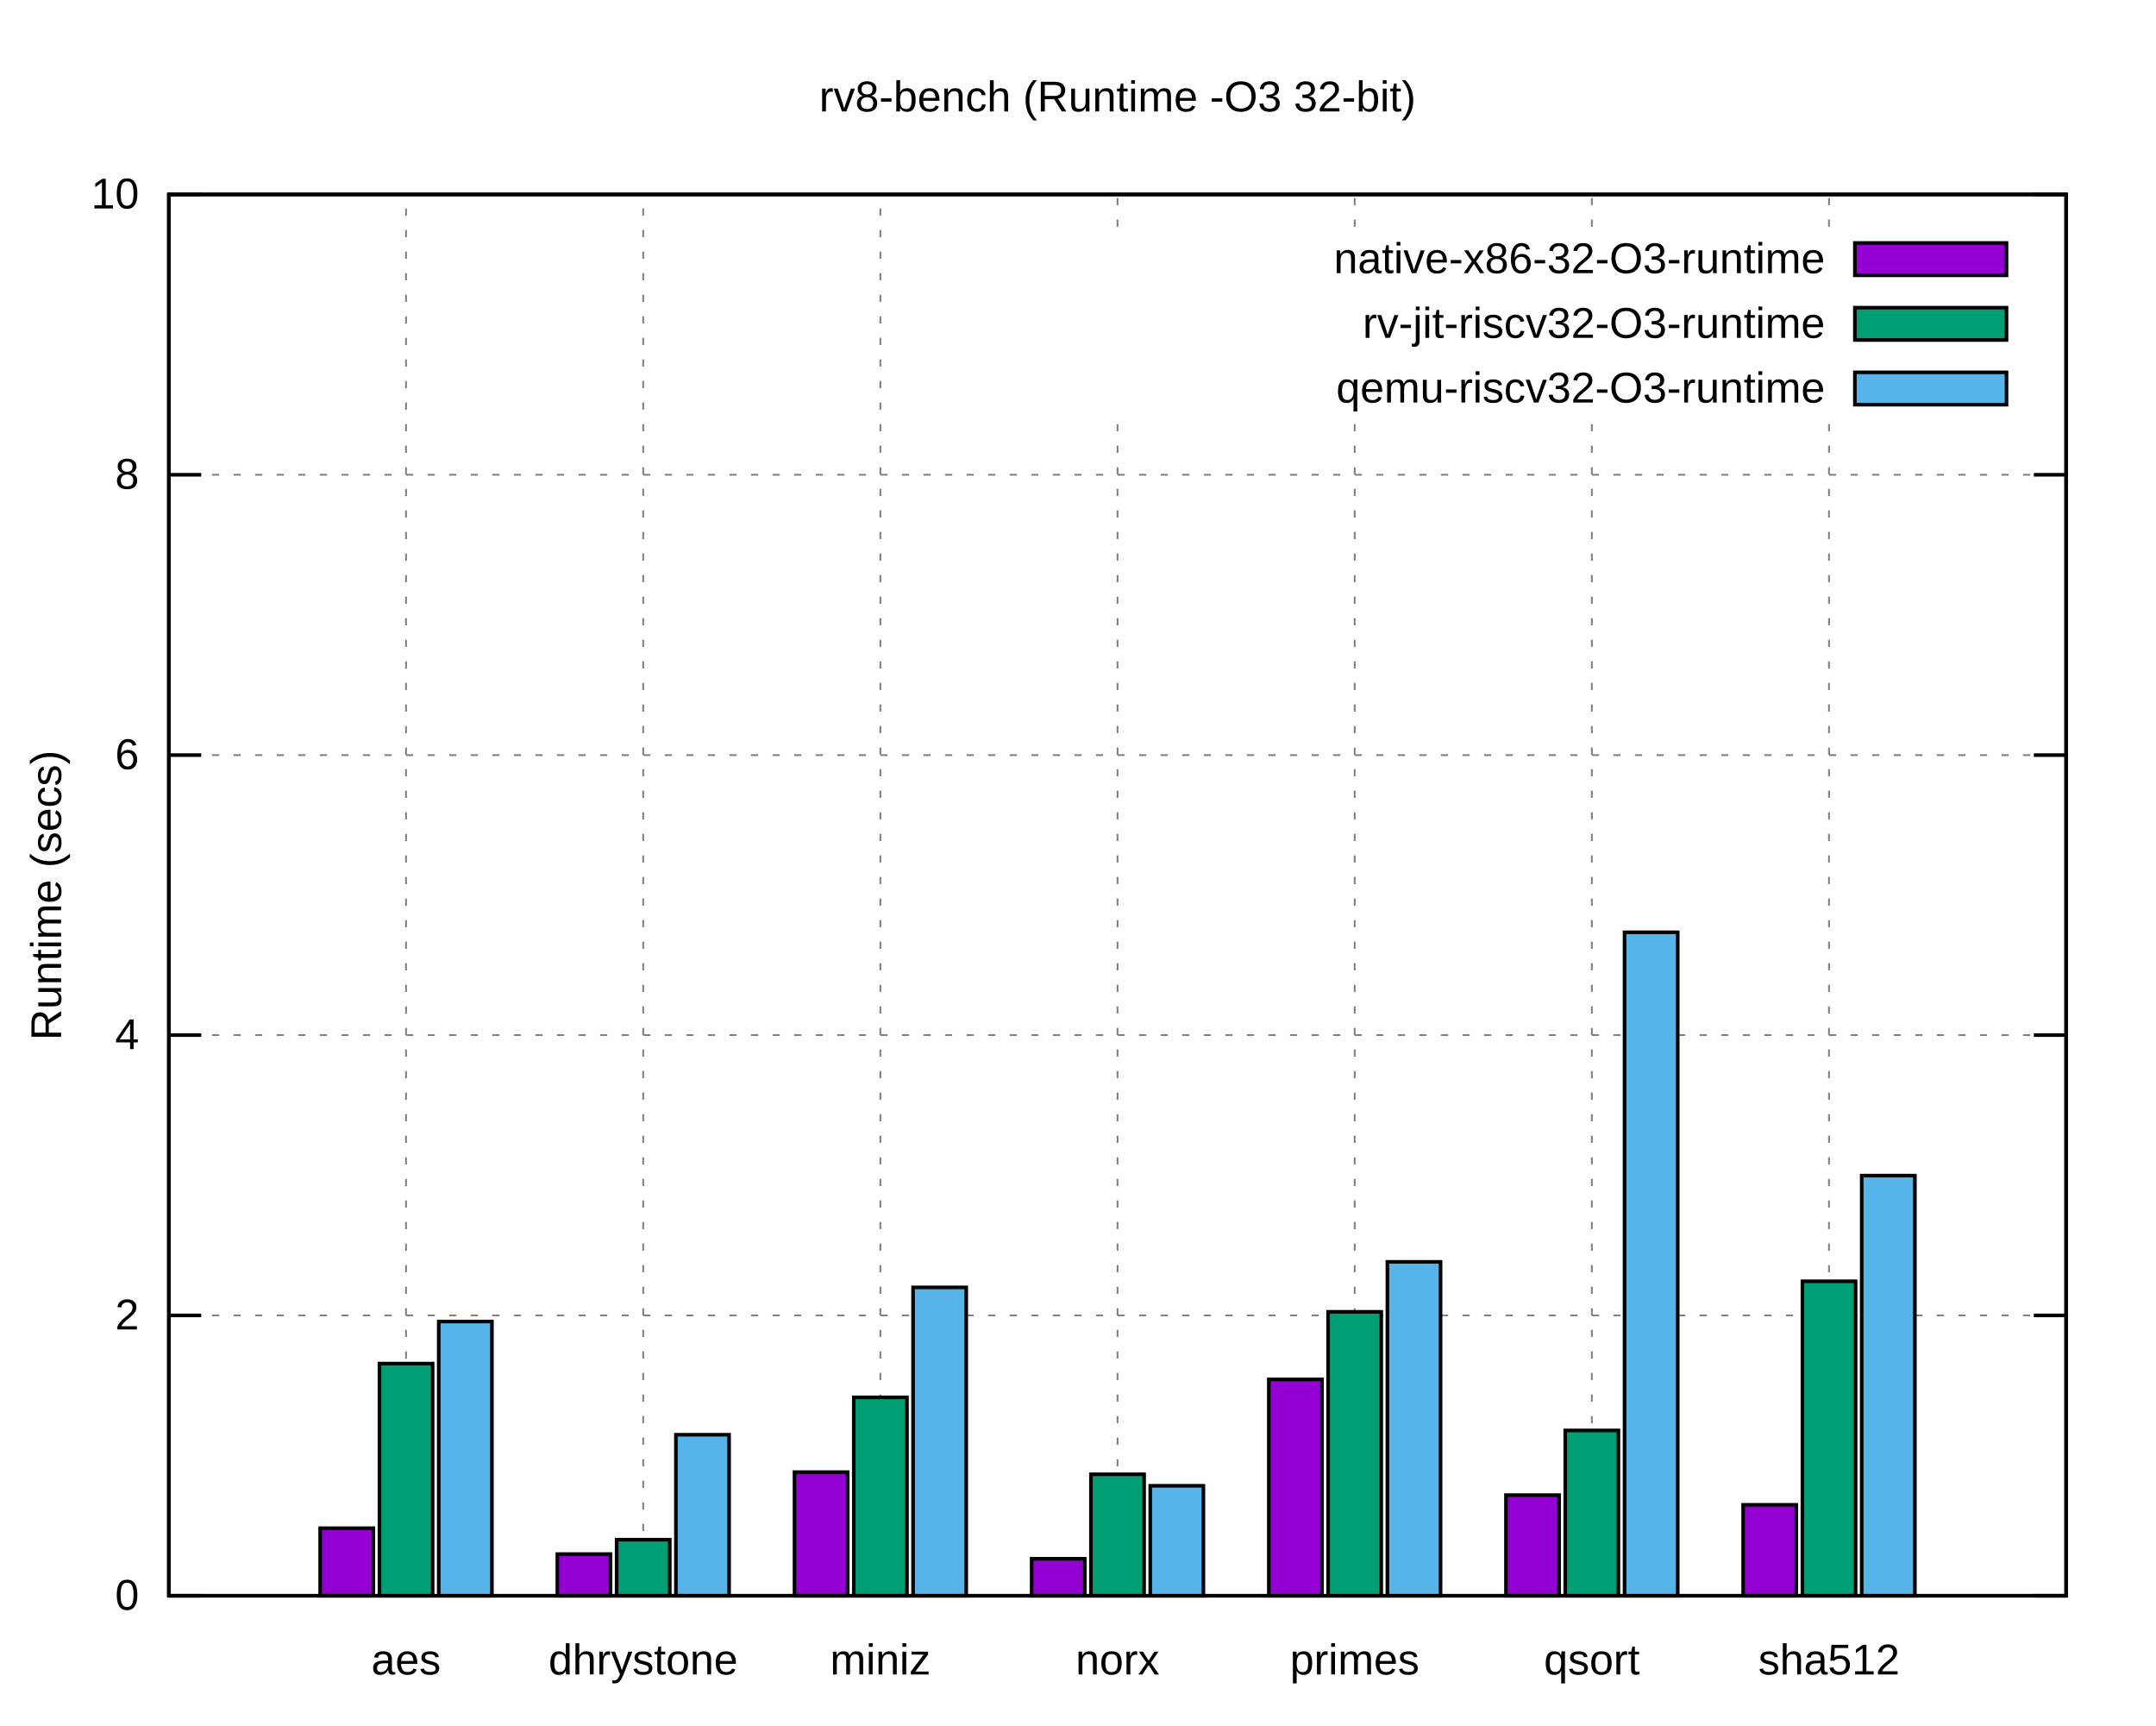
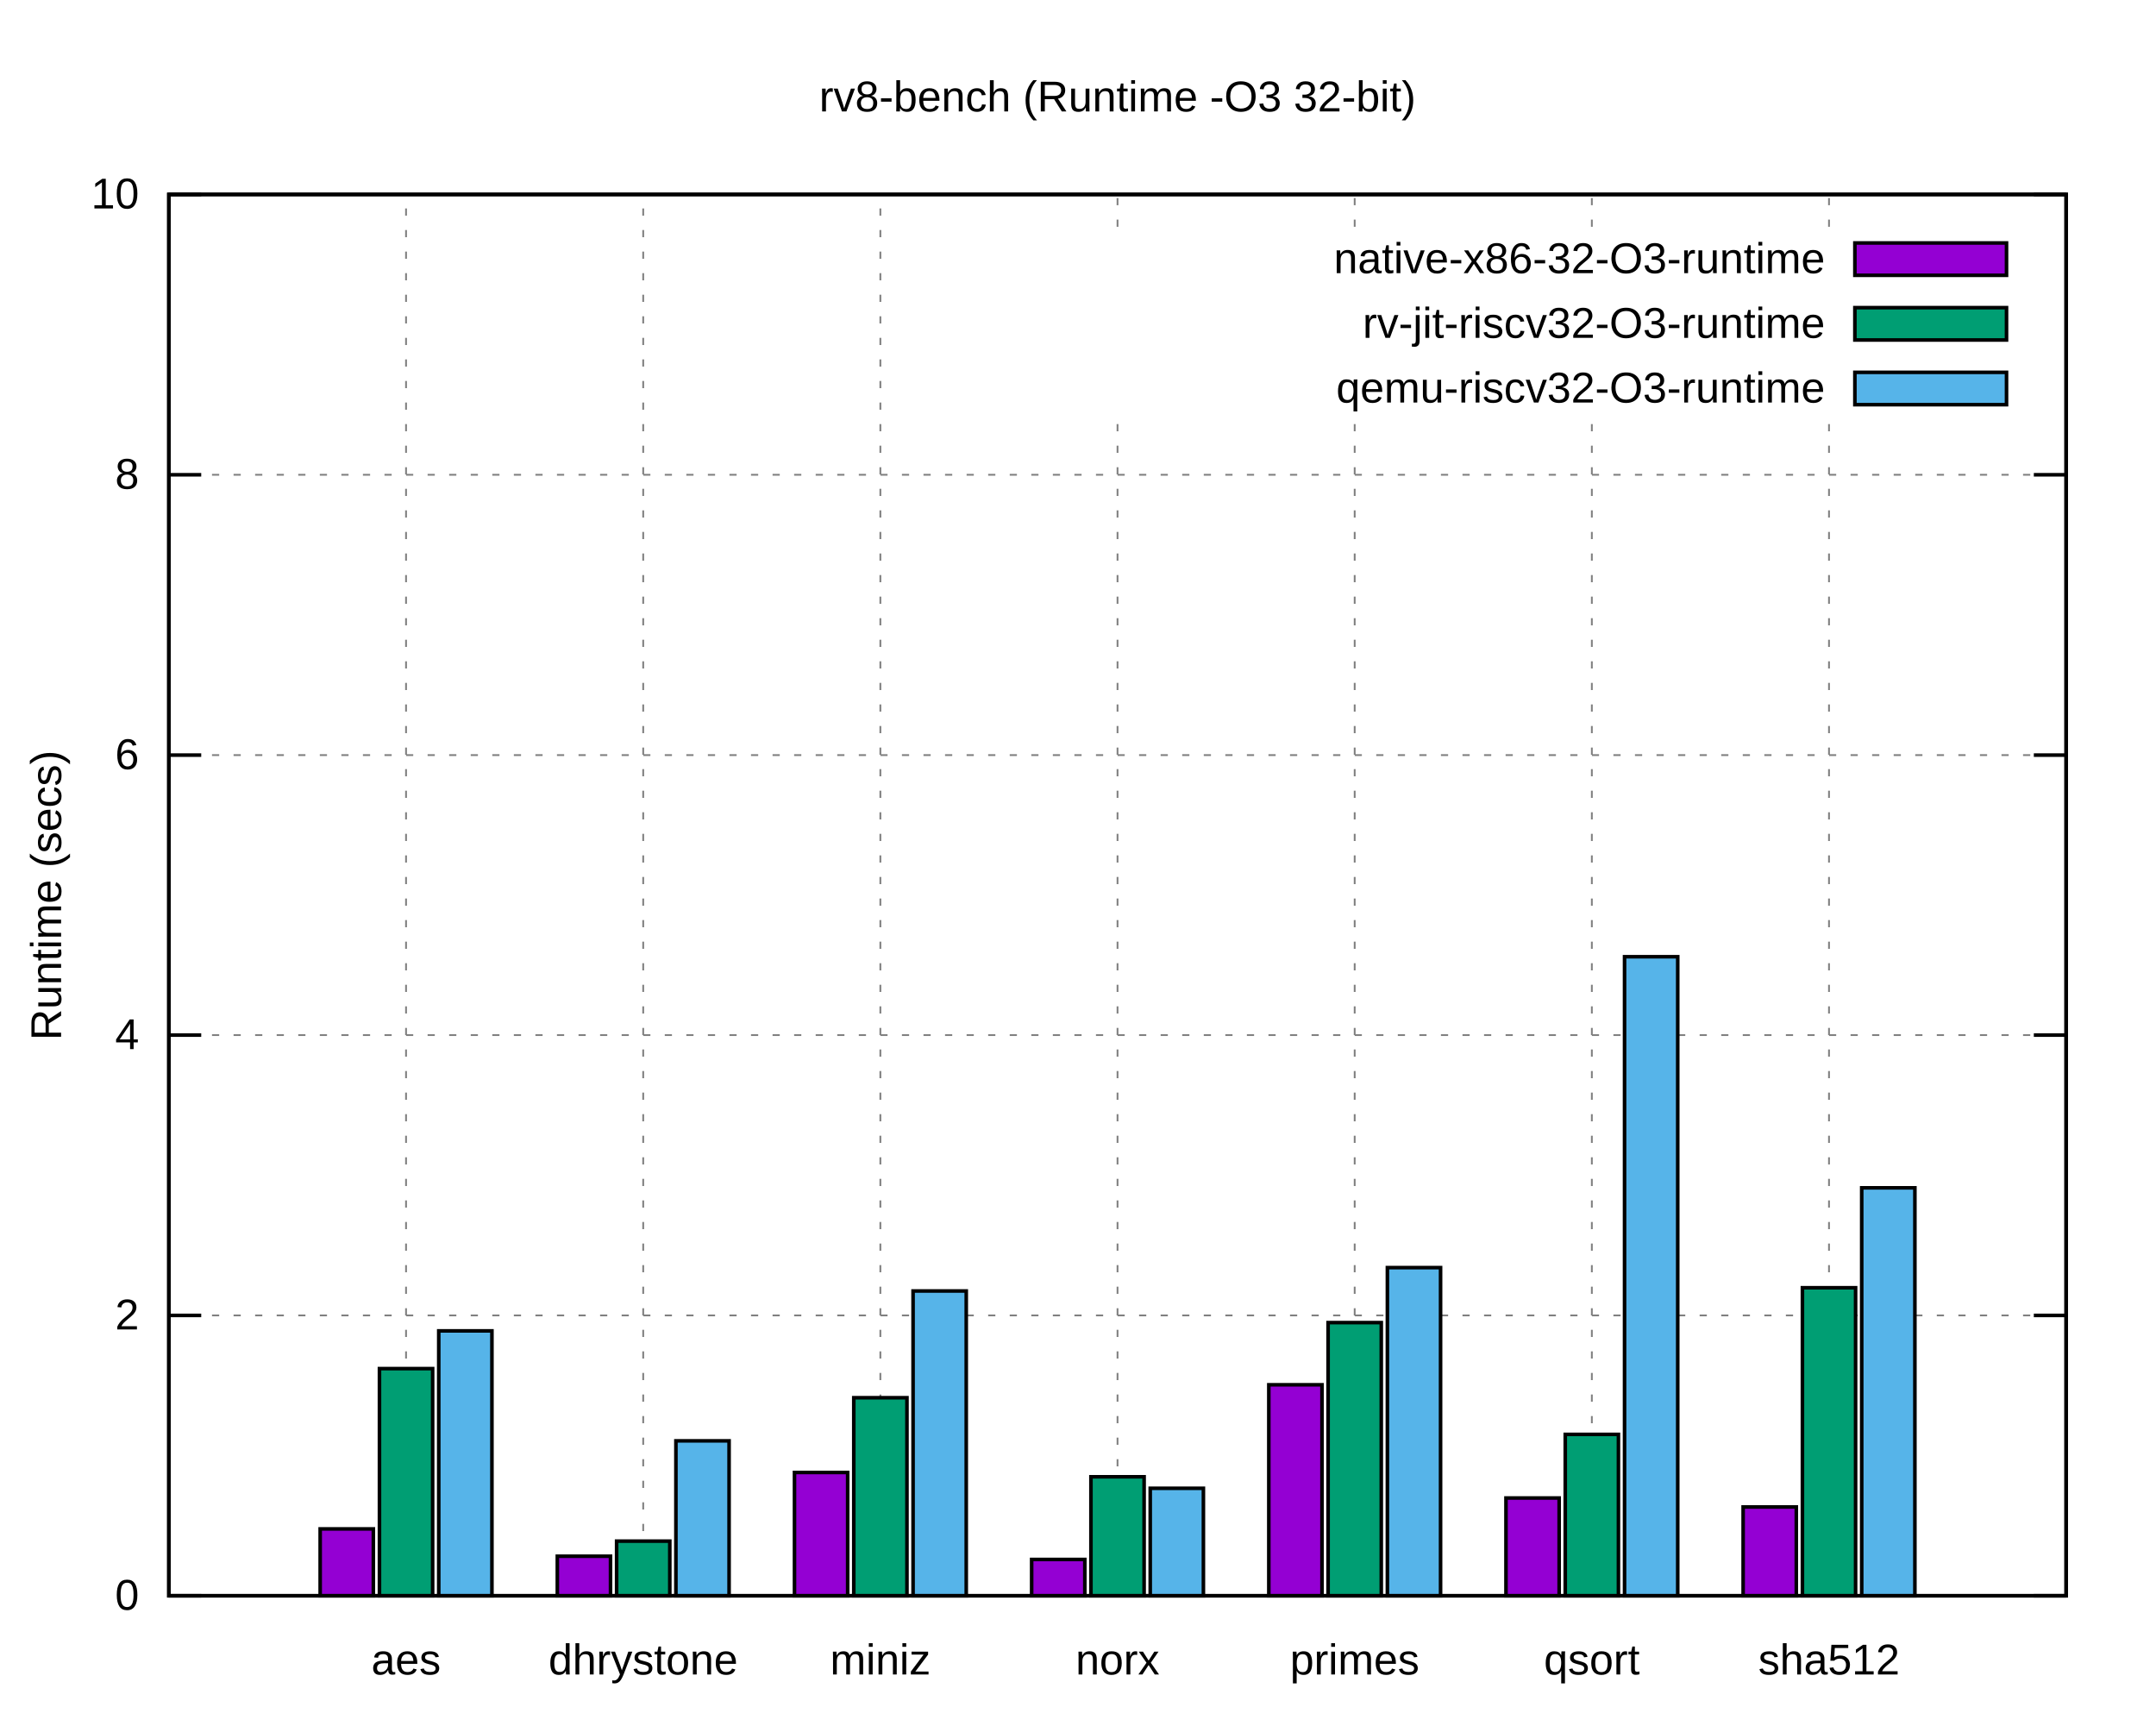
<svg xmlns="http://www.w3.org/2000/svg" xmlns:xlink="http://www.w3.org/1999/xlink" width="600" height="480" viewBox="0 0 600 480">
  <g id="gnuplot_canvas">
    <rect x="0" y="0" width="600" height="480" fill="none" />
    <defs>
      <circle id="gpDot" r="0.5" stroke-width="0.5" />
      <path id="gpPt0" stroke-width="0.222" stroke="currentColor" d="M-1,0 h2 M0,-1 v2" />
      <path id="gpPt1" stroke-width="0.222" stroke="currentColor" d="M-1,-1 L1,1 M1,-1 L-1,1" />
      <path id="gpPt2" stroke-width="0.222" stroke="currentColor" d="M-1,0 L1,0 M0,-1 L0,1 M-1,-1 L1,1 M-1,1 L1,-1" />
      <rect id="gpPt3" stroke-width="0.222" stroke="currentColor" x="-1" y="-1" width="2" height="2" />
      <rect id="gpPt4" stroke-width="0.222" stroke="currentColor" fill="currentColor" x="-1" y="-1" width="2" height="2" />
      <circle id="gpPt5" stroke-width="0.222" stroke="currentColor" cx="0" cy="0" r="1" />
      <use xlink:href="#gpPt5" id="gpPt6" fill="currentColor" stroke="none" />
      <path id="gpPt7" stroke-width="0.222" stroke="currentColor" d="M0,-1.33 L-1.33,0.67 L1.33,0.67 z" />
      <use xlink:href="#gpPt7" id="gpPt8" fill="currentColor" stroke="none" />
      <use xlink:href="#gpPt7" id="gpPt9" stroke="currentColor" transform="rotate(180)" />
      <use xlink:href="#gpPt9" id="gpPt10" fill="currentColor" stroke="none" />
      <use xlink:href="#gpPt3" id="gpPt11" stroke="currentColor" transform="rotate(45)" />
      <use xlink:href="#gpPt11" id="gpPt12" fill="currentColor" stroke="none" />
      <path id="gpPt13" stroke-width="0.222" stroke="currentColor" d="M0,1.330 L1.265,0.411 L0.782,-1.067 L-0.782,-1.076 L-1.265,0.411 z" />
      <use xlink:href="#gpPt13" id="gpPt14" fill="currentColor" stroke="none" />
      <filter id="textbox" filterUnits="objectBoundingBox" x="0" y="0" height="1" width="1">
        <feFlood flood-color="white" flood-opacity="1" result="bgnd" />
        <feComposite in="SourceGraphic" in2="bgnd" operator="atop" />
      </filter>
      <filter id="greybox" filterUnits="objectBoundingBox" x="0" y="0" height="1" width="1">
        <feFlood flood-color="lightgrey" flood-opacity="1" result="grey" />
        <feComposite in="SourceGraphic" in2="grey" operator="atop" />
      </filter>
    </defs>
    <g fill="none" color="white" stroke="black" stroke-width="1.00" stroke-linecap="butt" stroke-linejoin="miter">
</g>
    <g fill="none" color="black" stroke="currentColor" stroke-width="1.00" stroke-linecap="butt" stroke-linejoin="miter">
</g>
    <g fill="none" color="black" stroke="black" stroke-width="0.50" stroke-linecap="butt" stroke-linejoin="miter">
</g>
    <g fill="none" color="gray" stroke="currentColor" stroke-width="0.50" stroke-linecap="butt" stroke-linejoin="miter">
      <path stroke="gray" stroke-dasharray="2,4" class="gridline" d="M47.0,444.0 L575.0,444.0  " />
    </g>
    <g fill="none" color="gray" stroke="gray" stroke-width="1.00" stroke-linecap="butt" stroke-linejoin="miter">
</g>
    <g fill="none" color="black" stroke="currentColor" stroke-width="1.00" stroke-linecap="butt" stroke-linejoin="miter">
      <path stroke="black" d="M47.0,444.0 L56.0,444.0 M575.0,444.0 L566.0,444.0  " />
      <g transform="translate(38.7,447.9)" stroke="none" fill="black" font-family="Arial" font-size="12.00" text-anchor="end">
        <text>
          <tspan font-family="Arial"> 0</tspan>
        </text>
      </g>
    </g>
    <g fill="none" color="black" stroke="currentColor" stroke-width="1.00" stroke-linecap="butt" stroke-linejoin="miter">
</g>
    <g fill="none" color="black" stroke="black" stroke-width="0.50" stroke-linecap="butt" stroke-linejoin="miter">
</g>
    <g fill="none" color="gray" stroke="currentColor" stroke-width="0.50" stroke-linecap="butt" stroke-linejoin="miter">
      <path stroke="gray" stroke-dasharray="2,4" class="gridline" d="M47.0,366.0 L575.0,366.0  " />
    </g>
    <g fill="none" color="gray" stroke="gray" stroke-width="1.00" stroke-linecap="butt" stroke-linejoin="miter">
</g>
    <g fill="none" color="black" stroke="currentColor" stroke-width="1.00" stroke-linecap="butt" stroke-linejoin="miter">
      <path stroke="black" d="M47.0,366.0 L56.0,366.0 M575.0,366.0 L566.0,366.0  " />
      <g transform="translate(38.7,369.9)" stroke="none" fill="black" font-family="Arial" font-size="12.00" text-anchor="end">
        <text>
          <tspan font-family="Arial"> 2</tspan>
        </text>
      </g>
    </g>
    <g fill="none" color="black" stroke="currentColor" stroke-width="1.00" stroke-linecap="butt" stroke-linejoin="miter">
</g>
    <g fill="none" color="black" stroke="black" stroke-width="0.50" stroke-linecap="butt" stroke-linejoin="miter">
</g>
    <g fill="none" color="gray" stroke="currentColor" stroke-width="0.50" stroke-linecap="butt" stroke-linejoin="miter">
      <path stroke="gray" stroke-dasharray="2,4" class="gridline" d="M47.0,288.0 L575.0,288.0  " />
    </g>
    <g fill="none" color="gray" stroke="gray" stroke-width="1.00" stroke-linecap="butt" stroke-linejoin="miter">
</g>
    <g fill="none" color="black" stroke="currentColor" stroke-width="1.00" stroke-linecap="butt" stroke-linejoin="miter">
      <path stroke="black" d="M47.0,288.0 L56.0,288.0 M575.0,288.0 L566.0,288.0  " />
      <g transform="translate(38.7,291.9)" stroke="none" fill="black" font-family="Arial" font-size="12.00" text-anchor="end">
        <text>
          <tspan font-family="Arial"> 4</tspan>
        </text>
      </g>
    </g>
    <g fill="none" color="black" stroke="currentColor" stroke-width="1.00" stroke-linecap="butt" stroke-linejoin="miter">
</g>
    <g fill="none" color="black" stroke="black" stroke-width="0.50" stroke-linecap="butt" stroke-linejoin="miter">
</g>
    <g fill="none" color="gray" stroke="currentColor" stroke-width="0.50" stroke-linecap="butt" stroke-linejoin="miter">
      <path stroke="gray" stroke-dasharray="2,4" class="gridline" d="M47.0,210.1 L575.0,210.1  " />
    </g>
    <g fill="none" color="gray" stroke="gray" stroke-width="1.00" stroke-linecap="butt" stroke-linejoin="miter">
</g>
    <g fill="none" color="black" stroke="currentColor" stroke-width="1.00" stroke-linecap="butt" stroke-linejoin="miter">
      <path stroke="black" d="M47.0,210.1 L56.0,210.1 M575.0,210.1 L566.0,210.1  " />
      <g transform="translate(38.7,214.0)" stroke="none" fill="black" font-family="Arial" font-size="12.00" text-anchor="end">
        <text>
          <tspan font-family="Arial"> 6</tspan>
        </text>
      </g>
    </g>
    <g fill="none" color="black" stroke="currentColor" stroke-width="1.00" stroke-linecap="butt" stroke-linejoin="miter">
</g>
    <g fill="none" color="black" stroke="black" stroke-width="0.50" stroke-linecap="butt" stroke-linejoin="miter">
</g>
    <g fill="none" color="gray" stroke="currentColor" stroke-width="0.50" stroke-linecap="butt" stroke-linejoin="miter">
      <path stroke="gray" stroke-dasharray="2,4" class="gridline" d="M47.0,132.1 L575.0,132.1  " />
    </g>
    <g fill="none" color="gray" stroke="gray" stroke-width="1.00" stroke-linecap="butt" stroke-linejoin="miter">
</g>
    <g fill="none" color="black" stroke="currentColor" stroke-width="1.00" stroke-linecap="butt" stroke-linejoin="miter">
      <path stroke="black" d="M47.0,132.1 L56.0,132.1 M575.0,132.1 L566.0,132.1  " />
      <g transform="translate(38.7,136.0)" stroke="none" fill="black" font-family="Arial" font-size="12.00" text-anchor="end">
        <text>
          <tspan font-family="Arial"> 8</tspan>
        </text>
      </g>
    </g>
    <g fill="none" color="black" stroke="currentColor" stroke-width="1.00" stroke-linecap="butt" stroke-linejoin="miter">
</g>
    <g fill="none" color="black" stroke="black" stroke-width="0.50" stroke-linecap="butt" stroke-linejoin="miter">
</g>
    <g fill="none" color="gray" stroke="currentColor" stroke-width="0.50" stroke-linecap="butt" stroke-linejoin="miter">
      <path stroke="gray" stroke-dasharray="2,4" class="gridline" d="M47.0,54.1 L575.0,54.1  " />
    </g>
    <g fill="none" color="gray" stroke="gray" stroke-width="1.00" stroke-linecap="butt" stroke-linejoin="miter">
</g>
    <g fill="none" color="black" stroke="currentColor" stroke-width="1.00" stroke-linecap="butt" stroke-linejoin="miter">
      <path stroke="black" d="M47.0,54.1 L56.0,54.1 M575.0,54.1 L566.0,54.1  " />
      <g transform="translate(38.7,58.0)" stroke="none" fill="black" font-family="Arial" font-size="12.00" text-anchor="end">
        <text>
          <tspan font-family="Arial"> 10</tspan>
        </text>
      </g>
    </g>
    <g fill="none" color="black" stroke="currentColor" stroke-width="1.00" stroke-linecap="butt" stroke-linejoin="miter">
</g>
    <g fill="none" color="black" stroke="black" stroke-width="0.50" stroke-linecap="butt" stroke-linejoin="miter">
</g>
    <g fill="none" color="gray" stroke="currentColor" stroke-width="0.50" stroke-linecap="butt" stroke-linejoin="miter">
      <path stroke="gray" stroke-dasharray="2,4" class="gridline" d="M113.0,444.0 L113.0,54.1  " />
    </g>
    <g fill="none" color="gray" stroke="gray" stroke-width="1.00" stroke-linecap="butt" stroke-linejoin="miter">
</g>
    <g fill="none" color="black" stroke="currentColor" stroke-width="1.00" stroke-linecap="butt" stroke-linejoin="miter">
      <path stroke="black" d="M113.0,444.0 M113.0,54.1  " />
      <g transform="translate(113.0,465.9)" stroke="none" fill="black" font-family="Arial" font-size="12.00" text-anchor="middle">
        <text>
          <tspan font-family="Arial">aes</tspan>
        </text>
      </g>
    </g>
    <g fill="none" color="black" stroke="currentColor" stroke-width="1.00" stroke-linecap="butt" stroke-linejoin="miter">
</g>
    <g fill="none" color="black" stroke="black" stroke-width="0.50" stroke-linecap="butt" stroke-linejoin="miter">
</g>
    <g fill="none" color="gray" stroke="currentColor" stroke-width="0.50" stroke-linecap="butt" stroke-linejoin="miter">
      <path stroke="gray" stroke-dasharray="2,4" class="gridline" d="M179.0,444.0 L179.0,54.1  " />
    </g>
    <g fill="none" color="gray" stroke="gray" stroke-width="1.00" stroke-linecap="butt" stroke-linejoin="miter">
</g>
    <g fill="none" color="black" stroke="currentColor" stroke-width="1.00" stroke-linecap="butt" stroke-linejoin="miter">
      <path stroke="black" d="M179.0,444.0 M179.0,54.1  " />
      <g transform="translate(179.0,465.9)" stroke="none" fill="black" font-family="Arial" font-size="12.00" text-anchor="middle">
        <text>
          <tspan font-family="Arial">dhrystone</tspan>
        </text>
      </g>
    </g>
    <g fill="none" color="black" stroke="currentColor" stroke-width="1.00" stroke-linecap="butt" stroke-linejoin="miter">
</g>
    <g fill="none" color="black" stroke="black" stroke-width="0.50" stroke-linecap="butt" stroke-linejoin="miter">
</g>
    <g fill="none" color="gray" stroke="currentColor" stroke-width="0.50" stroke-linecap="butt" stroke-linejoin="miter">
      <path stroke="gray" stroke-dasharray="2,4" class="gridline" d="M245.0,444.0 L245.0,54.1  " />
    </g>
    <g fill="none" color="gray" stroke="gray" stroke-width="1.00" stroke-linecap="butt" stroke-linejoin="miter">
</g>
    <g fill="none" color="black" stroke="currentColor" stroke-width="1.00" stroke-linecap="butt" stroke-linejoin="miter">
      <path stroke="black" d="M245.0,444.0 M245.0,54.1  " />
      <g transform="translate(245.0,465.9)" stroke="none" fill="black" font-family="Arial" font-size="12.00" text-anchor="middle">
        <text>
          <tspan font-family="Arial">miniz</tspan>
        </text>
      </g>
    </g>
    <g fill="none" color="black" stroke="currentColor" stroke-width="1.00" stroke-linecap="butt" stroke-linejoin="miter">
</g>
    <g fill="none" color="black" stroke="black" stroke-width="0.50" stroke-linecap="butt" stroke-linejoin="miter">
</g>
    <g fill="none" color="gray" stroke="currentColor" stroke-width="0.50" stroke-linecap="butt" stroke-linejoin="miter">
      <path stroke="gray" stroke-dasharray="2,4" class="gridline" d="M311.0,444.0 L311.0,117.1 M311.0,63.1 L311.0,54.1  " />
    </g>
    <g fill="none" color="gray" stroke="gray" stroke-width="1.00" stroke-linecap="butt" stroke-linejoin="miter">
</g>
    <g fill="none" color="black" stroke="currentColor" stroke-width="1.00" stroke-linecap="butt" stroke-linejoin="miter">
      <path stroke="black" d="M311.0,444.0 M311.0,54.1  " />
      <g transform="translate(311.0,465.9)" stroke="none" fill="black" font-family="Arial" font-size="12.00" text-anchor="middle">
        <text>
          <tspan font-family="Arial">norx</tspan>
        </text>
      </g>
    </g>
    <g fill="none" color="black" stroke="currentColor" stroke-width="1.00" stroke-linecap="butt" stroke-linejoin="miter">
</g>
    <g fill="none" color="black" stroke="black" stroke-width="0.50" stroke-linecap="butt" stroke-linejoin="miter">
</g>
    <g fill="none" color="gray" stroke="currentColor" stroke-width="0.50" stroke-linecap="butt" stroke-linejoin="miter">
      <path stroke="gray" stroke-dasharray="2,4" class="gridline" d="M377.0,444.0 L377.0,117.1 M377.0,63.1 L377.0,54.1  " />
    </g>
    <g fill="none" color="gray" stroke="gray" stroke-width="1.00" stroke-linecap="butt" stroke-linejoin="miter">
</g>
    <g fill="none" color="black" stroke="currentColor" stroke-width="1.00" stroke-linecap="butt" stroke-linejoin="miter">
      <path stroke="black" d="M377.0,444.0 M377.0,54.1  " />
      <g transform="translate(377.0,465.9)" stroke="none" fill="black" font-family="Arial" font-size="12.00" text-anchor="middle">
        <text>
          <tspan font-family="Arial">primes</tspan>
        </text>
      </g>
    </g>
    <g fill="none" color="black" stroke="currentColor" stroke-width="1.00" stroke-linecap="butt" stroke-linejoin="miter">
</g>
    <g fill="none" color="black" stroke="black" stroke-width="0.50" stroke-linecap="butt" stroke-linejoin="miter">
</g>
    <g fill="none" color="gray" stroke="currentColor" stroke-width="0.50" stroke-linecap="butt" stroke-linejoin="miter">
      <path stroke="gray" stroke-dasharray="2,4" class="gridline" d="M443.0,444.0 L443.0,117.1 M443.0,63.1 L443.0,54.1  " />
    </g>
    <g fill="none" color="gray" stroke="gray" stroke-width="1.00" stroke-linecap="butt" stroke-linejoin="miter">
</g>
    <g fill="none" color="black" stroke="currentColor" stroke-width="1.00" stroke-linecap="butt" stroke-linejoin="miter">
      <path stroke="black" d="M443.0,444.0 M443.0,54.1  " />
      <g transform="translate(443.0,465.9)" stroke="none" fill="black" font-family="Arial" font-size="12.00" text-anchor="middle">
        <text>
          <tspan font-family="Arial">qsort</tspan>
        </text>
      </g>
    </g>
    <g fill="none" color="black" stroke="currentColor" stroke-width="1.00" stroke-linecap="butt" stroke-linejoin="miter">
</g>
    <g fill="none" color="black" stroke="black" stroke-width="0.50" stroke-linecap="butt" stroke-linejoin="miter">
</g>
    <g fill="none" color="gray" stroke="currentColor" stroke-width="0.50" stroke-linecap="butt" stroke-linejoin="miter">
      <path stroke="gray" stroke-dasharray="2,4" class="gridline" d="M509.0,444.0 L509.0,117.1 M509.0,63.1 L509.0,54.1  " />
    </g>
    <g fill="none" color="gray" stroke="gray" stroke-width="1.00" stroke-linecap="butt" stroke-linejoin="miter">
</g>
    <g fill="none" color="black" stroke="currentColor" stroke-width="1.00" stroke-linecap="butt" stroke-linejoin="miter">
      <path stroke="black" d="M509.0,444.0 M509.0,54.1  " />
      <g transform="translate(509.0,465.9)" stroke="none" fill="black" font-family="Arial" font-size="12.00" text-anchor="middle">
        <text>
          <tspan font-family="Arial">sha512</tspan>
        </text>
      </g>
    </g>
    <g fill="none" color="black" stroke="currentColor" stroke-width="1.00" stroke-linecap="butt" stroke-linejoin="miter">
</g>
    <g fill="none" color="black" stroke="currentColor" stroke-width="1.00" stroke-linecap="butt" stroke-linejoin="miter">
      <path stroke="black" d="M47.0,54.1 L47.0,444.0 L575.0,444.0 L575.0,54.1 L47.0,54.1 Z  " />
    </g>
    <g fill="none" color="black" stroke="currentColor" stroke-width="1.00" stroke-linecap="butt" stroke-linejoin="miter">
      <g transform="translate(17.0,249.1) rotate(270)" stroke="none" fill="black" font-family="Arial" font-size="12.00" text-anchor="middle">
        <text>
          <tspan font-family="Arial">Runtime (secs)</tspan>
        </text>
      </g>
    </g>
    <g fill="none" color="black" stroke="currentColor" stroke-width="1.00" stroke-linecap="butt" stroke-linejoin="miter">
      <g transform="translate(311.0,31.0)" stroke="none" fill="black" font-family="Arial" font-size="12.00" text-anchor="middle">
        <text>
          <tspan font-family="Arial">rv8-bench (Runtime -O3 32-bit)</tspan>
        </text>
      </g>
    </g>
    <g id="gnuplot_plot_1">
      <g fill="none" color="black" stroke="currentColor" stroke-width="1.00" stroke-linecap="butt" stroke-linejoin="miter">
        <g transform="translate(507.9,76.0)" stroke="none" fill="black" font-family="Arial" font-size="12.00" text-anchor="end">
          <text>
            <tspan font-family="Arial">native-x86-32-O3-runtime</tspan>
          </text>
        </g>
      </g>
      <g fill="none" color="black" stroke="currentColor" stroke-width="1.00" stroke-linecap="butt" stroke-linejoin="miter">
        <g stroke="none" shape-rendering="crispEdges">
          <polygon fill="rgb(148,   0, 211)" points="516.2,76.6 558.4,76.6 558.4,67.6 516.2,67.6 " />
        </g>
        <path stroke="black" d="M516.2,76.6 L558.4,76.6 L558.4,67.6 L516.2,67.6 L516.2,76.6 Z  " />
      </g>
      <g fill="none" color="black" stroke="currentColor" stroke-width="1.00" stroke-linecap="butt" stroke-linejoin="miter">
        <g stroke="none" shape-rendering="crispEdges">
-           <polygon fill="rgb(148,   0, 211)" points="89.1,444.0 104.0,444.0 104.0,425.1 89.1,425.1 " />
-         </g>
-         <path stroke="black" d="M89.1,444.0 L89.1,425.2 L103.9,425.2 L103.9,444.0 L89.1,444.0 Z  " />
-       </g>
-       <g fill="none" color="black" stroke="currentColor" stroke-width="1.00" stroke-linecap="butt" stroke-linejoin="miter">
-         <g stroke="none" shape-rendering="crispEdges">
-           <polygon fill="rgb(148,   0, 211)" points="155.1,444.0 170.0,444.0 170.0,432.3 155.1,432.3 " />
-         </g>
-         <path stroke="black" d="M155.1,444.0 L155.1,432.4 L169.9,432.4 L169.9,444.0 L155.1,444.0 Z  " />
-       </g>
-       <g fill="none" color="black" stroke="currentColor" stroke-width="1.00" stroke-linecap="butt" stroke-linejoin="miter">
-         <g stroke="none" shape-rendering="crispEdges">
-           <polygon fill="rgb(148,   0, 211)" points="221.1,444.0 236.0,444.0 236.0,409.5 221.1,409.5 " />
-         </g>
-         <path stroke="black" d="M221.1,444.0 L221.1,409.6 L235.9,409.6 L235.9,444.0 L221.1,444.0 Z  " />
-       </g>
-       <g fill="none" color="black" stroke="currentColor" stroke-width="1.00" stroke-linecap="butt" stroke-linejoin="miter">
-         <g stroke="none" shape-rendering="crispEdges">
-           <polygon fill="rgb(148,   0, 211)" points="287.1,444.0 302.0,444.0 302.0,433.6 287.1,433.6 " />
-         </g>
-         <path stroke="black" d="M287.1,444.0 L287.1,433.7 L301.9,433.7 L301.9,444.0 L287.1,444.0 Z  " />
-       </g>
-       <g fill="none" color="black" stroke="currentColor" stroke-width="1.00" stroke-linecap="butt" stroke-linejoin="miter">
-         <g stroke="none" shape-rendering="crispEdges">
-           <polygon fill="rgb(148,   0, 211)" points="353.1,444.0 368.0,444.0 368.0,383.7 353.1,383.7 " />
-         </g>
-         <path stroke="black" d="M353.1,444.0 L353.1,383.8 L367.9,383.8 L367.9,444.0 L353.1,444.0 Z  " />
-       </g>
-       <g fill="none" color="black" stroke="currentColor" stroke-width="1.00" stroke-linecap="butt" stroke-linejoin="miter">
-         <g stroke="none" shape-rendering="crispEdges">
-           <polygon fill="rgb(148,   0, 211)" points="419.1,444.0 434.0,444.0 434.0,415.9 419.1,415.9 " />
-         </g>
-         <path stroke="black" d="M419.1,444.0 L419.1,416.0 L433.9,416.0 L433.9,444.0 L419.1,444.0 Z  " />
-       </g>
-       <g fill="none" color="black" stroke="currentColor" stroke-width="1.00" stroke-linecap="butt" stroke-linejoin="miter">
-         <g stroke="none" shape-rendering="crispEdges">
-           <polygon fill="rgb(148,   0, 211)" points="485.1,444.0 500.0,444.0 500.0,418.6 485.1,418.6 " />
-         </g>
-         <path stroke="black" d="M485.1,444.0 L485.1,418.7 L499.9,418.7 L499.9,444.0 L485.1,444.0 Z  " />
+           <polygon fill="rgb(148,   0, 211)" points="89.1,444.0 104.0,444.0 104.0,425.3 89.1,425.3 " />
+         </g>
+         <path stroke="black" d="M89.1,444.0 L89.1,425.4 L103.9,425.4 L103.9,444.0 L89.1,444.0 Z  " />
+       </g>
+       <g fill="none" color="black" stroke="currentColor" stroke-width="1.00" stroke-linecap="butt" stroke-linejoin="miter">
+         <g stroke="none" shape-rendering="crispEdges">
+           <polygon fill="rgb(148,   0, 211)" points="155.1,444.0 170.0,444.0 170.0,432.9 155.1,432.9 " />
+         </g>
+         <path stroke="black" d="M155.1,444.0 L155.1,433.0 L169.9,433.0 L169.9,444.0 L155.1,444.0 Z  " />
+       </g>
+       <g fill="none" color="black" stroke="currentColor" stroke-width="1.00" stroke-linecap="butt" stroke-linejoin="miter">
+         <g stroke="none" shape-rendering="crispEdges">
+           <polygon fill="rgb(148,   0, 211)" points="221.1,444.0 236.0,444.0 236.0,409.6 221.1,409.6 " />
+         </g>
+         <path stroke="black" d="M221.1,444.0 L221.1,409.7 L235.9,409.7 L235.9,444.0 L221.1,444.0 Z  " />
+       </g>
+       <g fill="none" color="black" stroke="currentColor" stroke-width="1.00" stroke-linecap="butt" stroke-linejoin="miter">
+         <g stroke="none" shape-rendering="crispEdges">
+           <polygon fill="rgb(148,   0, 211)" points="287.1,444.0 302.0,444.0 302.0,433.8 287.1,433.8 " />
+         </g>
+         <path stroke="black" d="M287.1,444.0 L287.1,433.9 L301.9,433.9 L301.9,444.0 L287.1,444.0 Z  " />
+       </g>
+       <g fill="none" color="black" stroke="currentColor" stroke-width="1.00" stroke-linecap="butt" stroke-linejoin="miter">
+         <g stroke="none" shape-rendering="crispEdges">
+           <polygon fill="rgb(148,   0, 211)" points="353.1,444.0 368.0,444.0 368.0,385.2 353.1,385.2 " />
+         </g>
+         <path stroke="black" d="M353.1,444.0 L353.1,385.3 L367.9,385.3 L367.9,444.0 L353.1,444.0 Z  " />
+       </g>
+       <g fill="none" color="black" stroke="currentColor" stroke-width="1.00" stroke-linecap="butt" stroke-linejoin="miter">
+         <g stroke="none" shape-rendering="crispEdges">
+           <polygon fill="rgb(148,   0, 211)" points="419.1,444.0 434.0,444.0 434.0,416.7 419.1,416.7 " />
+         </g>
+         <path stroke="black" d="M419.1,444.0 L419.1,416.8 L433.9,416.8 L433.9,444.0 L419.1,444.0 Z  " />
+       </g>
+       <g fill="none" color="black" stroke="currentColor" stroke-width="1.00" stroke-linecap="butt" stroke-linejoin="miter">
+         <g stroke="none" shape-rendering="crispEdges">
+           <polygon fill="rgb(148,   0, 211)" points="485.1,444.0 500.0,444.0 500.0,419.2 485.1,419.2 " />
+         </g>
+         <path stroke="black" d="M485.1,444.0 L485.1,419.3 L499.9,419.3 L499.9,444.0 L485.1,444.0 Z  " />
      </g>
      <g fill="none" color="black" stroke="currentColor" stroke-width="1.00" stroke-linecap="butt" stroke-linejoin="miter">
</g>
    </g>
    <g id="gnuplot_plot_2">
      <g fill="none" color="black" stroke="currentColor" stroke-width="1.00" stroke-linecap="butt" stroke-linejoin="miter">
        <g transform="translate(507.9,94.0)" stroke="none" fill="black" font-family="Arial" font-size="12.00" text-anchor="end">
          <text>
            <tspan font-family="Arial">rv-jit-riscv32-O3-runtime</tspan>
          </text>
        </g>
      </g>
      <g fill="none" color="black" stroke="currentColor" stroke-width="1.00" stroke-linecap="butt" stroke-linejoin="miter">
        <g stroke="none" shape-rendering="crispEdges">
          <polygon fill="rgb(  0, 158, 115)" points="516.2,94.6 558.4,94.6 558.4,85.6 516.2,85.6 " />
        </g>
        <path stroke="black" d="M516.2,94.6 L558.4,94.6 L558.4,85.6 L516.2,85.6 L516.2,94.6 Z  " />
      </g>
      <g fill="none" color="black" stroke="currentColor" stroke-width="1.00" stroke-linecap="butt" stroke-linejoin="miter">
        <g stroke="none" shape-rendering="crispEdges">
-           <polygon fill="rgb(  0, 158, 115)" points="105.6,444.0 120.5,444.0 120.5,379.3 105.6,379.3 " />
-         </g>
-         <path stroke="black" d="M105.6,444.0 L105.6,379.4 L120.4,379.4 L120.4,444.0 L105.6,444.0 Z  " />
-       </g>
-       <g fill="none" color="black" stroke="currentColor" stroke-width="1.00" stroke-linecap="butt" stroke-linejoin="miter">
-         <g stroke="none" shape-rendering="crispEdges">
-           <polygon fill="rgb(  0, 158, 115)" points="171.6,444.0 186.5,444.0 186.5,428.3 171.6,428.3 " />
-         </g>
-         <path stroke="black" d="M171.6,444.0 L171.6,428.4 L186.4,428.4 L186.4,444.0 L171.6,444.0 Z  " />
-       </g>
-       <g fill="none" color="black" stroke="currentColor" stroke-width="1.00" stroke-linecap="butt" stroke-linejoin="miter">
-         <g stroke="none" shape-rendering="crispEdges">
-           <polygon fill="rgb(  0, 158, 115)" points="237.6,444.0 252.5,444.0 252.5,388.7 237.6,388.7 " />
-         </g>
-         <path stroke="black" d="M237.6,444.0 L237.6,388.8 L252.4,388.8 L252.4,444.0 L237.6,444.0 Z  " />
-       </g>
-       <g fill="none" color="black" stroke="currentColor" stroke-width="1.00" stroke-linecap="butt" stroke-linejoin="miter">
-         <g stroke="none" shape-rendering="crispEdges">
-           <polygon fill="rgb(  0, 158, 115)" points="303.6,444.0 318.5,444.0 318.5,410.1 303.6,410.1 " />
-         </g>
-         <path stroke="black" d="M303.6,444.0 L303.6,410.2 L318.4,410.2 L318.4,444.0 L303.6,444.0 Z  " />
-       </g>
-       <g fill="none" color="black" stroke="currentColor" stroke-width="1.00" stroke-linecap="butt" stroke-linejoin="miter">
-         <g stroke="none" shape-rendering="crispEdges">
-           <polygon fill="rgb(  0, 158, 115)" points="369.6,444.0 384.5,444.0 384.5,364.9 369.6,364.9 " />
-         </g>
-         <path stroke="black" d="M369.6,444.0 L369.6,365.0 L384.4,365.0 L384.4,444.0 L369.6,444.0 Z  " />
-       </g>
-       <g fill="none" color="black" stroke="currentColor" stroke-width="1.00" stroke-linecap="butt" stroke-linejoin="miter">
-         <g stroke="none" shape-rendering="crispEdges">
-           <polygon fill="rgb(  0, 158, 115)" points="435.6,444.0 450.5,444.0 450.5,397.9 435.6,397.9 " />
-         </g>
-         <path stroke="black" d="M435.6,444.0 L435.6,398.0 L450.4,398.0 L450.4,444.0 L435.6,444.0 Z  " />
-       </g>
-       <g fill="none" color="black" stroke="currentColor" stroke-width="1.00" stroke-linecap="butt" stroke-linejoin="miter">
-         <g stroke="none" shape-rendering="crispEdges">
-           <polygon fill="rgb(  0, 158, 115)" points="501.6,444.0 516.5,444.0 516.5,356.4 501.6,356.4 " />
-         </g>
-         <path stroke="black" d="M501.6,444.0 L501.6,356.5 L516.4,356.5 L516.4,444.0 L501.6,444.0 Z  " />
+           <polygon fill="rgb(  0, 158, 115)" points="105.6,444.0 120.5,444.0 120.5,380.7 105.6,380.7 " />
+         </g>
+         <path stroke="black" d="M105.6,444.0 L105.6,380.8 L120.4,380.8 L120.4,444.0 L105.6,444.0 Z  " />
+       </g>
+       <g fill="none" color="black" stroke="currentColor" stroke-width="1.00" stroke-linecap="butt" stroke-linejoin="miter">
+         <g stroke="none" shape-rendering="crispEdges">
+           <polygon fill="rgb(  0, 158, 115)" points="171.6,444.0 186.5,444.0 186.5,428.7 171.6,428.7 " />
+         </g>
+         <path stroke="black" d="M171.6,444.0 L171.6,428.8 L186.4,428.8 L186.4,444.0 L171.6,444.0 Z  " />
+       </g>
+       <g fill="none" color="black" stroke="currentColor" stroke-width="1.00" stroke-linecap="butt" stroke-linejoin="miter">
+         <g stroke="none" shape-rendering="crispEdges">
+           <polygon fill="rgb(  0, 158, 115)" points="237.6,444.0 252.5,444.0 252.5,388.8 237.6,388.8 " />
+         </g>
+         <path stroke="black" d="M237.6,444.0 L237.6,388.9 L252.4,388.9 L252.4,444.0 L237.6,444.0 Z  " />
+       </g>
+       <g fill="none" color="black" stroke="currentColor" stroke-width="1.00" stroke-linecap="butt" stroke-linejoin="miter">
+         <g stroke="none" shape-rendering="crispEdges">
+           <polygon fill="rgb(  0, 158, 115)" points="303.6,444.0 318.5,444.0 318.5,410.8 303.6,410.8 " />
+         </g>
+         <path stroke="black" d="M303.6,444.0 L303.6,410.9 L318.4,410.9 L318.4,444.0 L303.6,444.0 Z  " />
+       </g>
+       <g fill="none" color="black" stroke="currentColor" stroke-width="1.00" stroke-linecap="butt" stroke-linejoin="miter">
+         <g stroke="none" shape-rendering="crispEdges">
+           <polygon fill="rgb(  0, 158, 115)" points="369.6,444.0 384.5,444.0 384.5,367.9 369.6,367.9 " />
+         </g>
+         <path stroke="black" d="M369.6,444.0 L369.6,368.0 L384.4,368.0 L384.4,444.0 L369.6,444.0 Z  " />
+       </g>
+       <g fill="none" color="black" stroke="currentColor" stroke-width="1.00" stroke-linecap="butt" stroke-linejoin="miter">
+         <g stroke="none" shape-rendering="crispEdges">
+           <polygon fill="rgb(  0, 158, 115)" points="435.6,444.0 450.5,444.0 450.5,399.0 435.6,399.0 " />
+         </g>
+         <path stroke="black" d="M435.6,444.0 L435.6,399.1 L450.4,399.1 L450.4,444.0 L435.6,444.0 Z  " />
+       </g>
+       <g fill="none" color="black" stroke="currentColor" stroke-width="1.00" stroke-linecap="butt" stroke-linejoin="miter">
+         <g stroke="none" shape-rendering="crispEdges">
+           <polygon fill="rgb(  0, 158, 115)" points="501.6,444.0 516.5,444.0 516.5,358.2 501.6,358.2 " />
+         </g>
+         <path stroke="black" d="M501.6,444.0 L501.6,358.3 L516.4,358.3 L516.4,444.0 L501.6,444.0 Z  " />
      </g>
      <g fill="none" color="black" stroke="currentColor" stroke-width="1.00" stroke-linecap="butt" stroke-linejoin="miter">
</g>
    </g>
    <g id="gnuplot_plot_3">
      <g fill="none" color="black" stroke="currentColor" stroke-width="1.00" stroke-linecap="butt" stroke-linejoin="miter">
        <g transform="translate(507.9,112.0)" stroke="none" fill="black" font-family="Arial" font-size="12.00" text-anchor="end">
          <text>
            <tspan font-family="Arial">qemu-riscv32-O3-runtime</tspan>
          </text>
        </g>
      </g>
      <g fill="none" color="black" stroke="currentColor" stroke-width="1.00" stroke-linecap="butt" stroke-linejoin="miter">
        <g stroke="none" shape-rendering="crispEdges">
          <polygon fill="rgb( 86, 180, 233)" points="516.2,112.6 558.4,112.6 558.4,103.6 516.2,103.6 " />
        </g>
        <path stroke="black" d="M516.2,112.6 L558.4,112.6 L558.4,103.6 L516.2,103.6 L516.2,112.6 Z  " />
      </g>
      <g fill="none" color="black" stroke="currentColor" stroke-width="1.00" stroke-linecap="butt" stroke-linejoin="miter">
        <g stroke="none" shape-rendering="crispEdges">
-           <polygon fill="rgb( 86, 180, 233)" points="122.1,444.0 137.0,444.0 137.0,367.6 122.1,367.6 " />
-         </g>
-         <path stroke="black" d="M122.1,444.0 L122.1,367.7 L136.9,367.7 L136.9,444.0 L122.1,444.0 Z  " />
-       </g>
-       <g fill="none" color="black" stroke="currentColor" stroke-width="1.00" stroke-linecap="butt" stroke-linejoin="miter">
-         <g stroke="none" shape-rendering="crispEdges">
-           <polygon fill="rgb( 86, 180, 233)" points="188.1,444.0 203.0,444.0 203.0,399.1 188.1,399.1 " />
-         </g>
-         <path stroke="black" d="M188.1,444.0 L188.1,399.2 L202.9,399.2 L202.9,444.0 L188.1,444.0 Z  " />
-       </g>
-       <g fill="none" color="black" stroke="currentColor" stroke-width="1.00" stroke-linecap="butt" stroke-linejoin="miter">
-         <g stroke="none" shape-rendering="crispEdges">
-           <polygon fill="rgb( 86, 180, 233)" points="254.1,444.0 269.0,444.0 269.0,358.1 254.1,358.1 " />
-         </g>
-         <path stroke="black" d="M254.1,444.0 L254.1,358.2 L268.9,358.2 L268.9,444.0 L254.1,444.0 Z  " />
-       </g>
-       <g fill="none" color="black" stroke="currentColor" stroke-width="1.00" stroke-linecap="butt" stroke-linejoin="miter">
-         <g stroke="none" shape-rendering="crispEdges">
-           <polygon fill="rgb( 86, 180, 233)" points="320.1,444.0 335.0,444.0 335.0,413.3 320.1,413.3 " />
-         </g>
-         <path stroke="black" d="M320.1,444.0 L320.1,413.4 L334.9,413.4 L334.9,444.0 L320.1,444.0 Z  " />
-       </g>
-       <g fill="none" color="black" stroke="currentColor" stroke-width="1.00" stroke-linecap="butt" stroke-linejoin="miter">
-         <g stroke="none" shape-rendering="crispEdges">
-           <polygon fill="rgb( 86, 180, 233)" points="386.1,444.0 401.0,444.0 401.0,351.0 386.1,351.0 " />
-         </g>
-         <path stroke="black" d="M386.1,444.0 L386.1,351.1 L400.9,351.1 L400.9,444.0 L386.1,444.0 Z  " />
-       </g>
-       <g fill="none" color="black" stroke="currentColor" stroke-width="1.00" stroke-linecap="butt" stroke-linejoin="miter">
-         <g stroke="none" shape-rendering="crispEdges">
-           <polygon fill="rgb( 86, 180, 233)" points="452.1,444.0 467.0,444.0 467.0,259.3 452.1,259.3 " />
-         </g>
-         <path stroke="black" d="M452.1,444.0 L452.1,259.4 L466.9,259.4 L466.9,444.0 L452.1,444.0 Z  " />
-       </g>
-       <g fill="none" color="black" stroke="currentColor" stroke-width="1.00" stroke-linecap="butt" stroke-linejoin="miter">
-         <g stroke="none" shape-rendering="crispEdges">
-           <polygon fill="rgb( 86, 180, 233)" points="518.1,444.0 533.0,444.0 533.0,327.0 518.1,327.0 " />
-         </g>
-         <path stroke="black" d="M518.1,444.0 L518.1,327.1 L532.9,327.1 L532.9,444.0 L518.1,444.0 Z  " />
+           <polygon fill="rgb( 86, 180, 233)" points="122.1,444.0 137.0,444.0 137.0,370.2 122.1,370.2 " />
+         </g>
+         <path stroke="black" d="M122.1,444.0 L122.1,370.3 L136.9,370.3 L136.9,444.0 L122.1,444.0 Z  " />
+       </g>
+       <g fill="none" color="black" stroke="currentColor" stroke-width="1.00" stroke-linecap="butt" stroke-linejoin="miter">
+         <g stroke="none" shape-rendering="crispEdges">
+           <polygon fill="rgb( 86, 180, 233)" points="188.1,444.0 203.0,444.0 203.0,400.8 188.1,400.8 " />
+         </g>
+         <path stroke="black" d="M188.1,444.0 L188.1,400.9 L202.9,400.9 L202.9,444.0 L188.1,444.0 Z  " />
+       </g>
+       <g fill="none" color="black" stroke="currentColor" stroke-width="1.00" stroke-linecap="butt" stroke-linejoin="miter">
+         <g stroke="none" shape-rendering="crispEdges">
+           <polygon fill="rgb( 86, 180, 233)" points="254.1,444.0 269.0,444.0 269.0,359.1 254.1,359.1 " />
+         </g>
+         <path stroke="black" d="M254.1,444.0 L254.1,359.2 L268.9,359.2 L268.9,444.0 L254.1,444.0 Z  " />
+       </g>
+       <g fill="none" color="black" stroke="currentColor" stroke-width="1.00" stroke-linecap="butt" stroke-linejoin="miter">
+         <g stroke="none" shape-rendering="crispEdges">
+           <polygon fill="rgb( 86, 180, 233)" points="320.1,444.0 335.0,444.0 335.0,414.0 320.1,414.0 " />
+         </g>
+         <path stroke="black" d="M320.1,444.0 L320.1,414.1 L334.9,414.1 L334.9,444.0 L320.1,444.0 Z  " />
+       </g>
+       <g fill="none" color="black" stroke="currentColor" stroke-width="1.00" stroke-linecap="butt" stroke-linejoin="miter">
+         <g stroke="none" shape-rendering="crispEdges">
+           <polygon fill="rgb( 86, 180, 233)" points="386.1,444.0 401.0,444.0 401.0,352.6 386.1,352.6 " />
+         </g>
+         <path stroke="black" d="M386.1,444.0 L386.1,352.7 L400.9,352.7 L400.9,444.0 L386.1,444.0 Z  " />
+       </g>
+       <g fill="none" color="black" stroke="currentColor" stroke-width="1.00" stroke-linecap="butt" stroke-linejoin="miter">
+         <g stroke="none" shape-rendering="crispEdges">
+           <polygon fill="rgb( 86, 180, 233)" points="452.1,444.0 467.0,444.0 467.0,266.1 452.1,266.1 " />
+         </g>
+         <path stroke="black" d="M452.1,444.0 L452.1,266.2 L466.9,266.2 L466.9,444.0 L452.1,444.0 Z  " />
+       </g>
+       <g fill="none" color="black" stroke="currentColor" stroke-width="1.00" stroke-linecap="butt" stroke-linejoin="miter">
+         <g stroke="none" shape-rendering="crispEdges">
+           <polygon fill="rgb( 86, 180, 233)" points="518.1,444.0 533.0,444.0 533.0,330.4 518.1,330.4 " />
+         </g>
+         <path stroke="black" d="M518.1,444.0 L518.1,330.5 L532.9,330.5 L532.9,444.0 L518.1,444.0 Z  " />
      </g>
      <g fill="none" color="black" stroke="currentColor" stroke-width="1.00" stroke-linecap="butt" stroke-linejoin="miter">
</g>
    </g>
    <g fill="none" color="white" stroke="rgb( 86, 180, 233)" stroke-width="2.00" stroke-linecap="butt" stroke-linejoin="miter">
</g>
    <g fill="none" color="black" stroke="currentColor" stroke-width="2.00" stroke-linecap="butt" stroke-linejoin="miter">
</g>
    <g fill="none" color="black" stroke="black" stroke-width="1.00" stroke-linecap="butt" stroke-linejoin="miter">
</g>
    <g fill="none" color="black" stroke="currentColor" stroke-width="1.00" stroke-linecap="butt" stroke-linejoin="miter">
      <path stroke="black" d="M47.0,54.1 L47.0,444.0 L575.0,444.0 L575.0,54.1 L47.0,54.1 Z  " />
    </g>
    <g fill="none" color="black" stroke="currentColor" stroke-width="1.00" stroke-linecap="butt" stroke-linejoin="miter">
</g>
  </g>
</svg>
